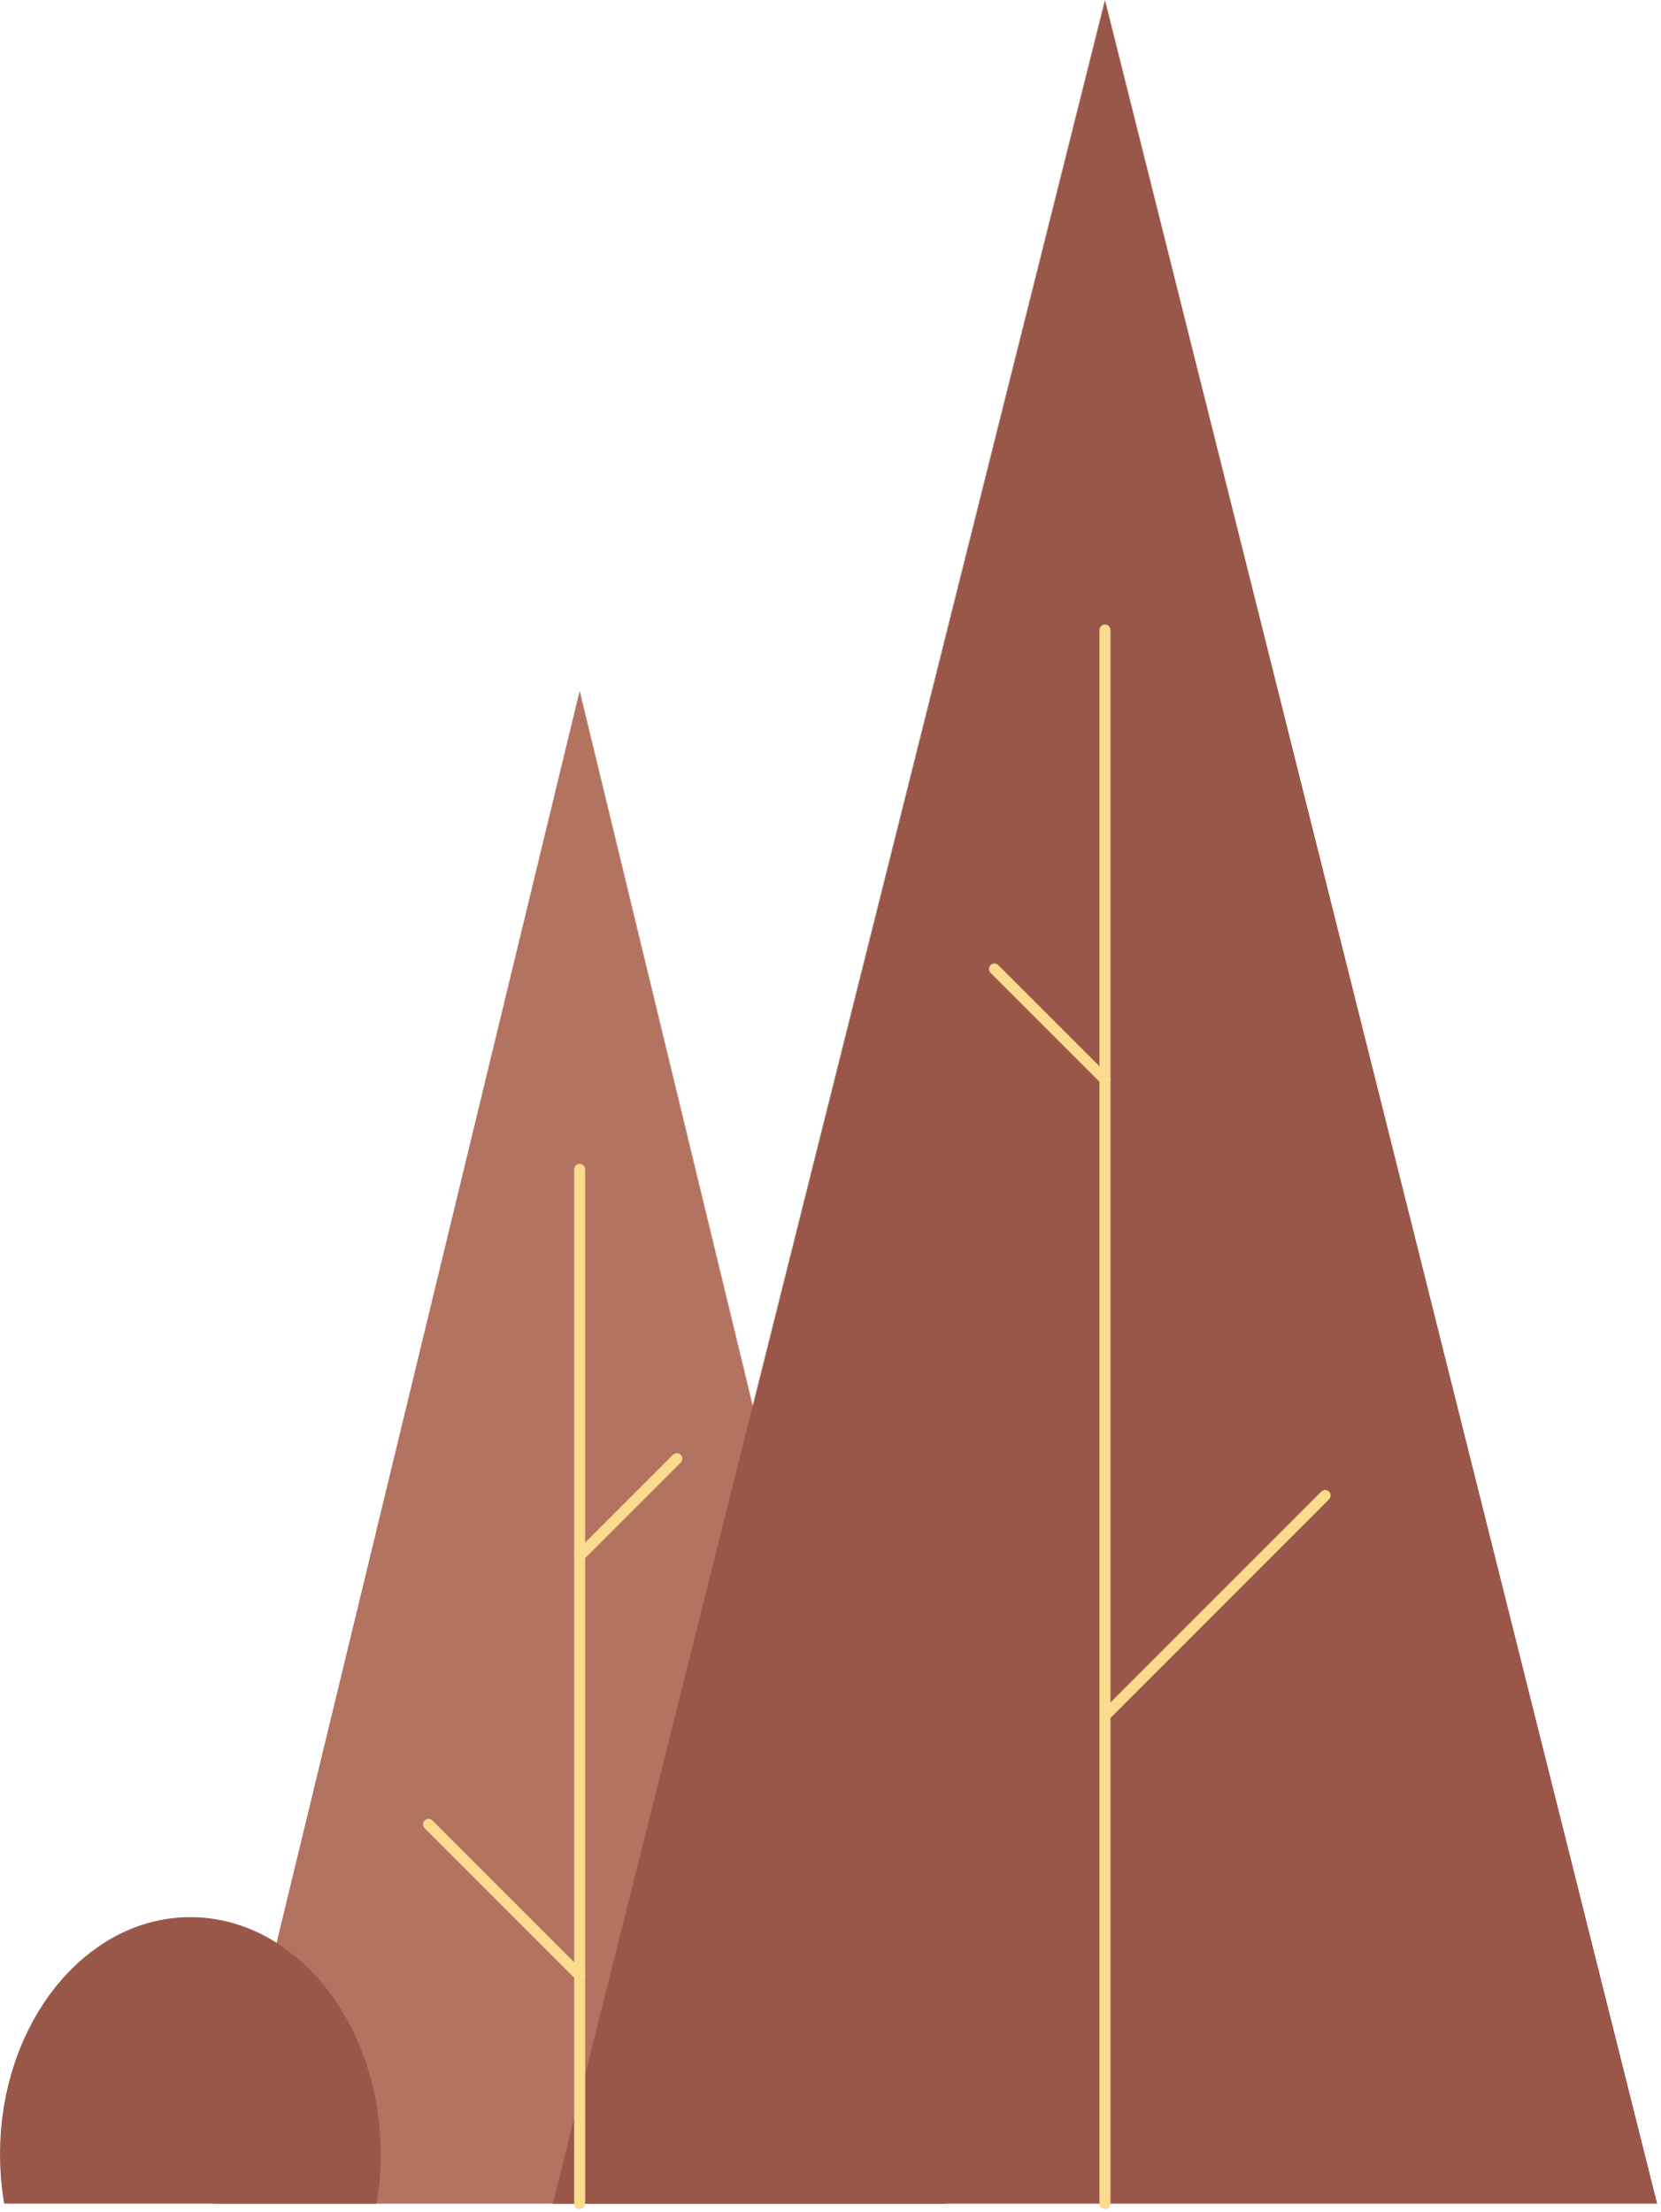
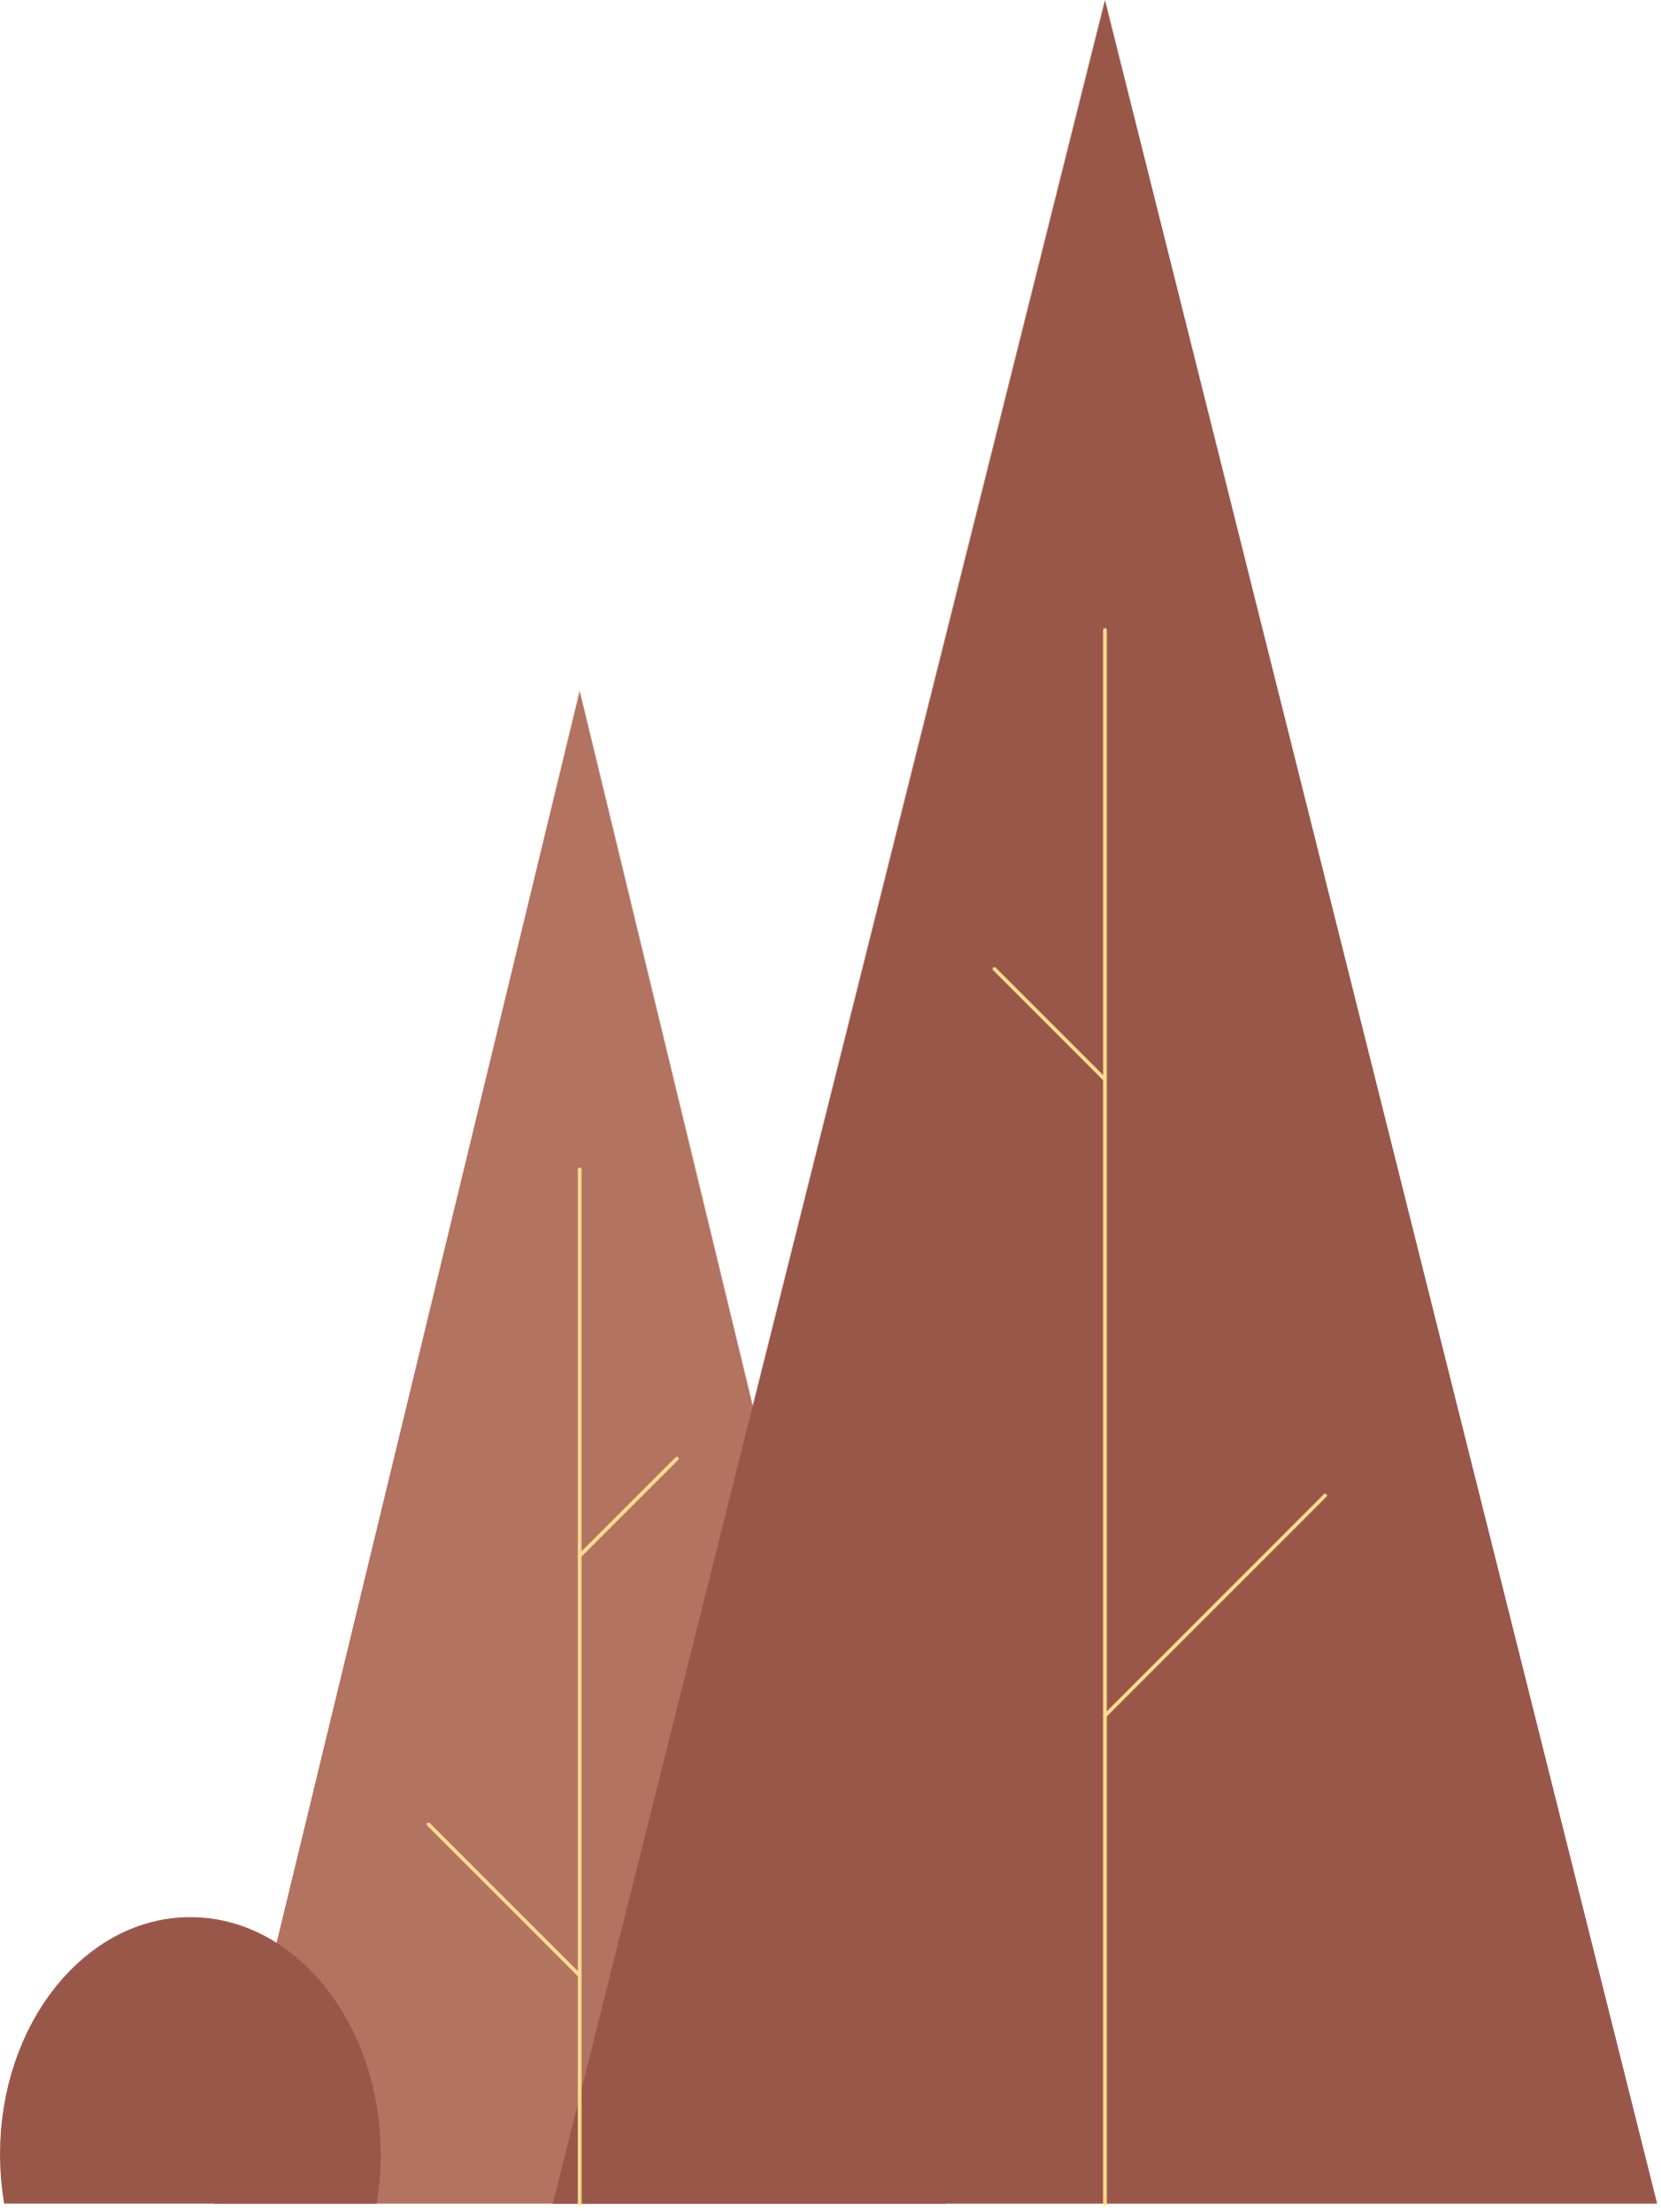
<svg xmlns="http://www.w3.org/2000/svg" width="455" height="606" viewBox="0 0 455 606" fill="none">
  <path d="M158.869 189.327L58.487 603.957H259.25L158.869 189.327Z" fill="#B37361" />
  <path d="M302.842 0L151.513 603.957H454.171L302.842 0Z" fill="#99574A" />
-   <path d="M158.868 320.506V603.957" stroke="#FBDC8E" stroke-width="3" stroke-miterlimit="10" stroke-linecap="round" />
-   <path d="M302.842 172.655V603.957" stroke="#FBDC8E" stroke-width="3" stroke-miterlimit="10" stroke-linecap="round" />
-   <path d="M158.868 426.406L185.5 399.773" stroke="#FBDC8E" stroke-width="3" stroke-miterlimit="10" stroke-linecap="round" />
-   <path d="M158.869 541.426L117.447 500.002" stroke="#FBDC8E" stroke-width="3" stroke-miterlimit="10" stroke-linecap="round" />
-   <path d="M302.842 295.86L272.553 265.569" stroke="#FBDC8E" stroke-width="3" stroke-miterlimit="10" stroke-linecap="round" />
-   <path d="M302.842 470.224L363.184 409.865" stroke="#FBDC8E" stroke-width="3" stroke-miterlimit="10" stroke-linecap="round" />
+   <path d="M158.868 320.506V603.957" stroke="#FBDC8E" strokeWidth="3" strokeMiterlimit="10" stroke-linecap="round" />
+   <path d="M302.842 172.655V603.957" stroke="#FBDC8E" strokeWidth="3" strokeMiterlimit="10" stroke-linecap="round" />
+   <path d="M158.868 426.406L185.5 399.773" stroke="#FBDC8E" strokeWidth="3" strokeMiterlimit="10" stroke-linecap="round" />
+   <path d="M158.869 541.426L117.447 500.002" stroke="#FBDC8E" strokeWidth="3" strokeMiterlimit="10" stroke-linecap="round" />
+   <path d="M302.842 295.86L272.553 265.569" stroke="#FBDC8E" strokeWidth="3" strokeMiterlimit="10" stroke-linecap="round" />
+   <path d="M302.842 470.224L363.184 409.865" stroke="#FBDC8E" strokeWidth="3" strokeMiterlimit="10" stroke-linecap="round" />
  <path d="M103.211 603.956C103.965 599.495 104.344 594.98 104.342 590.456C104.342 554.546 80.987 525.438 52.171 525.438C23.355 525.438 3.33287e-06 554.546 3.33287e-06 590.456C-0.001 594.98 0.378 599.495 1.132 603.956H103.211Z" fill="#99574A" />
</svg>
